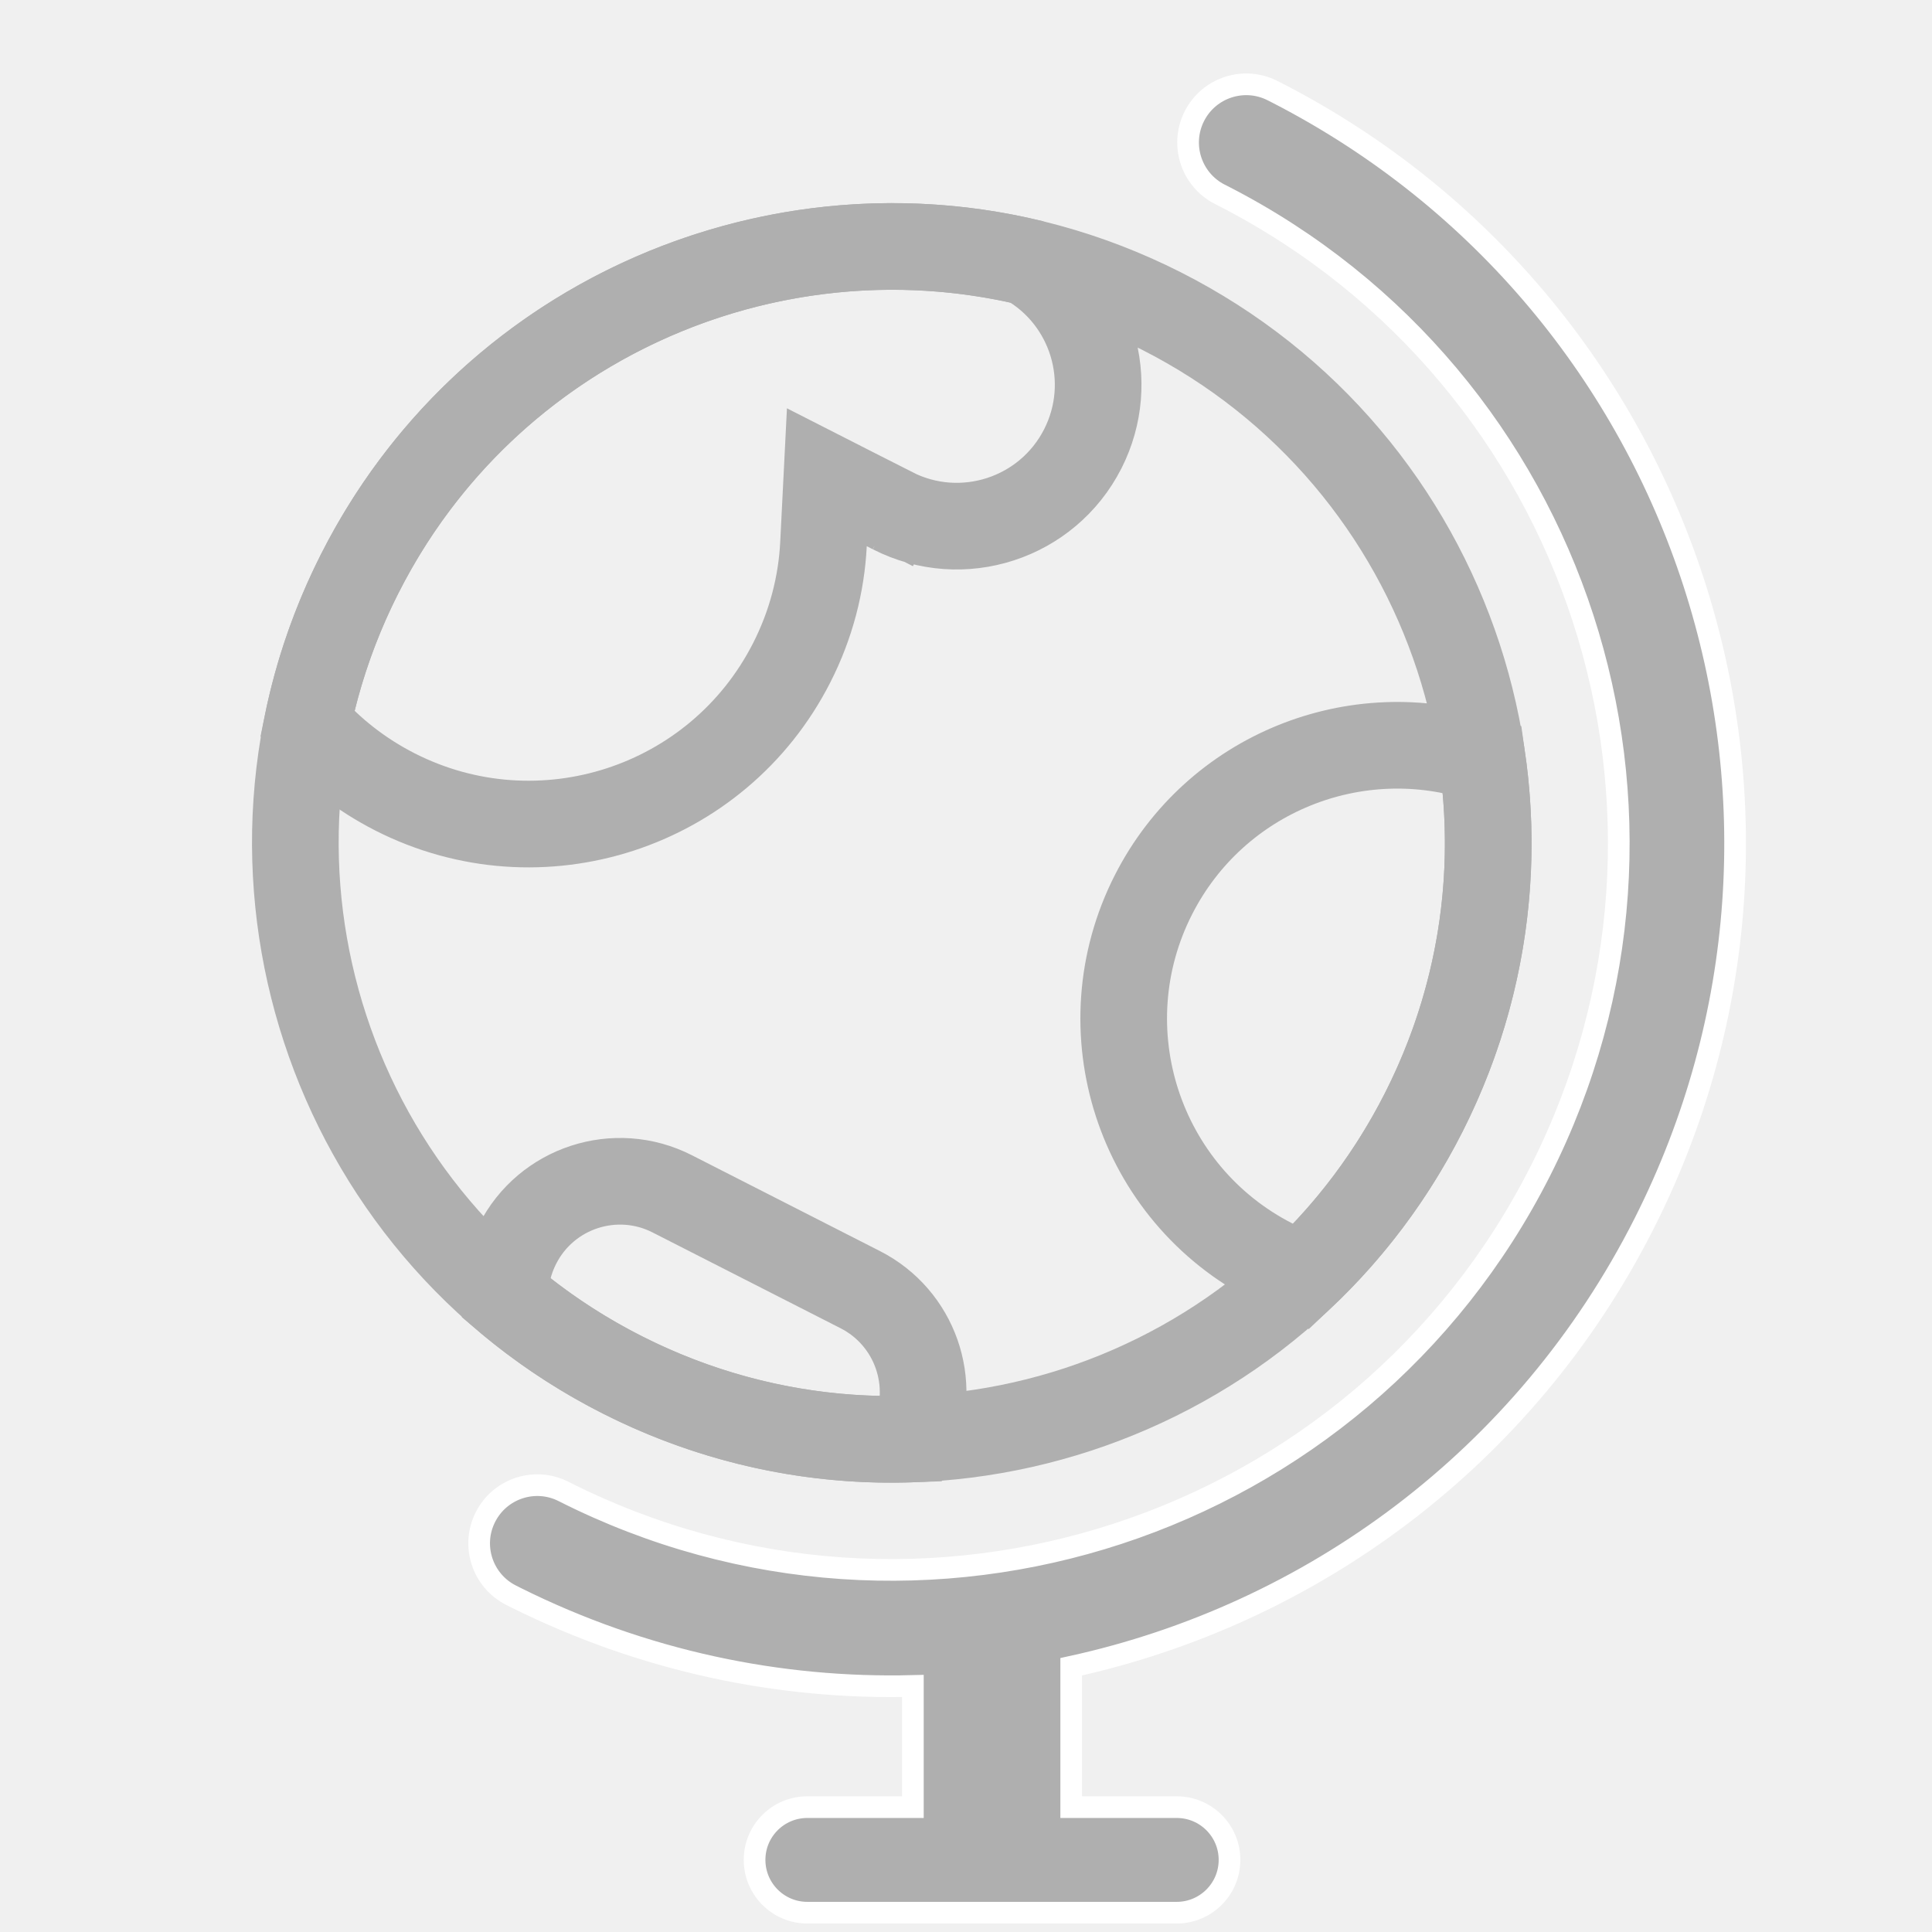
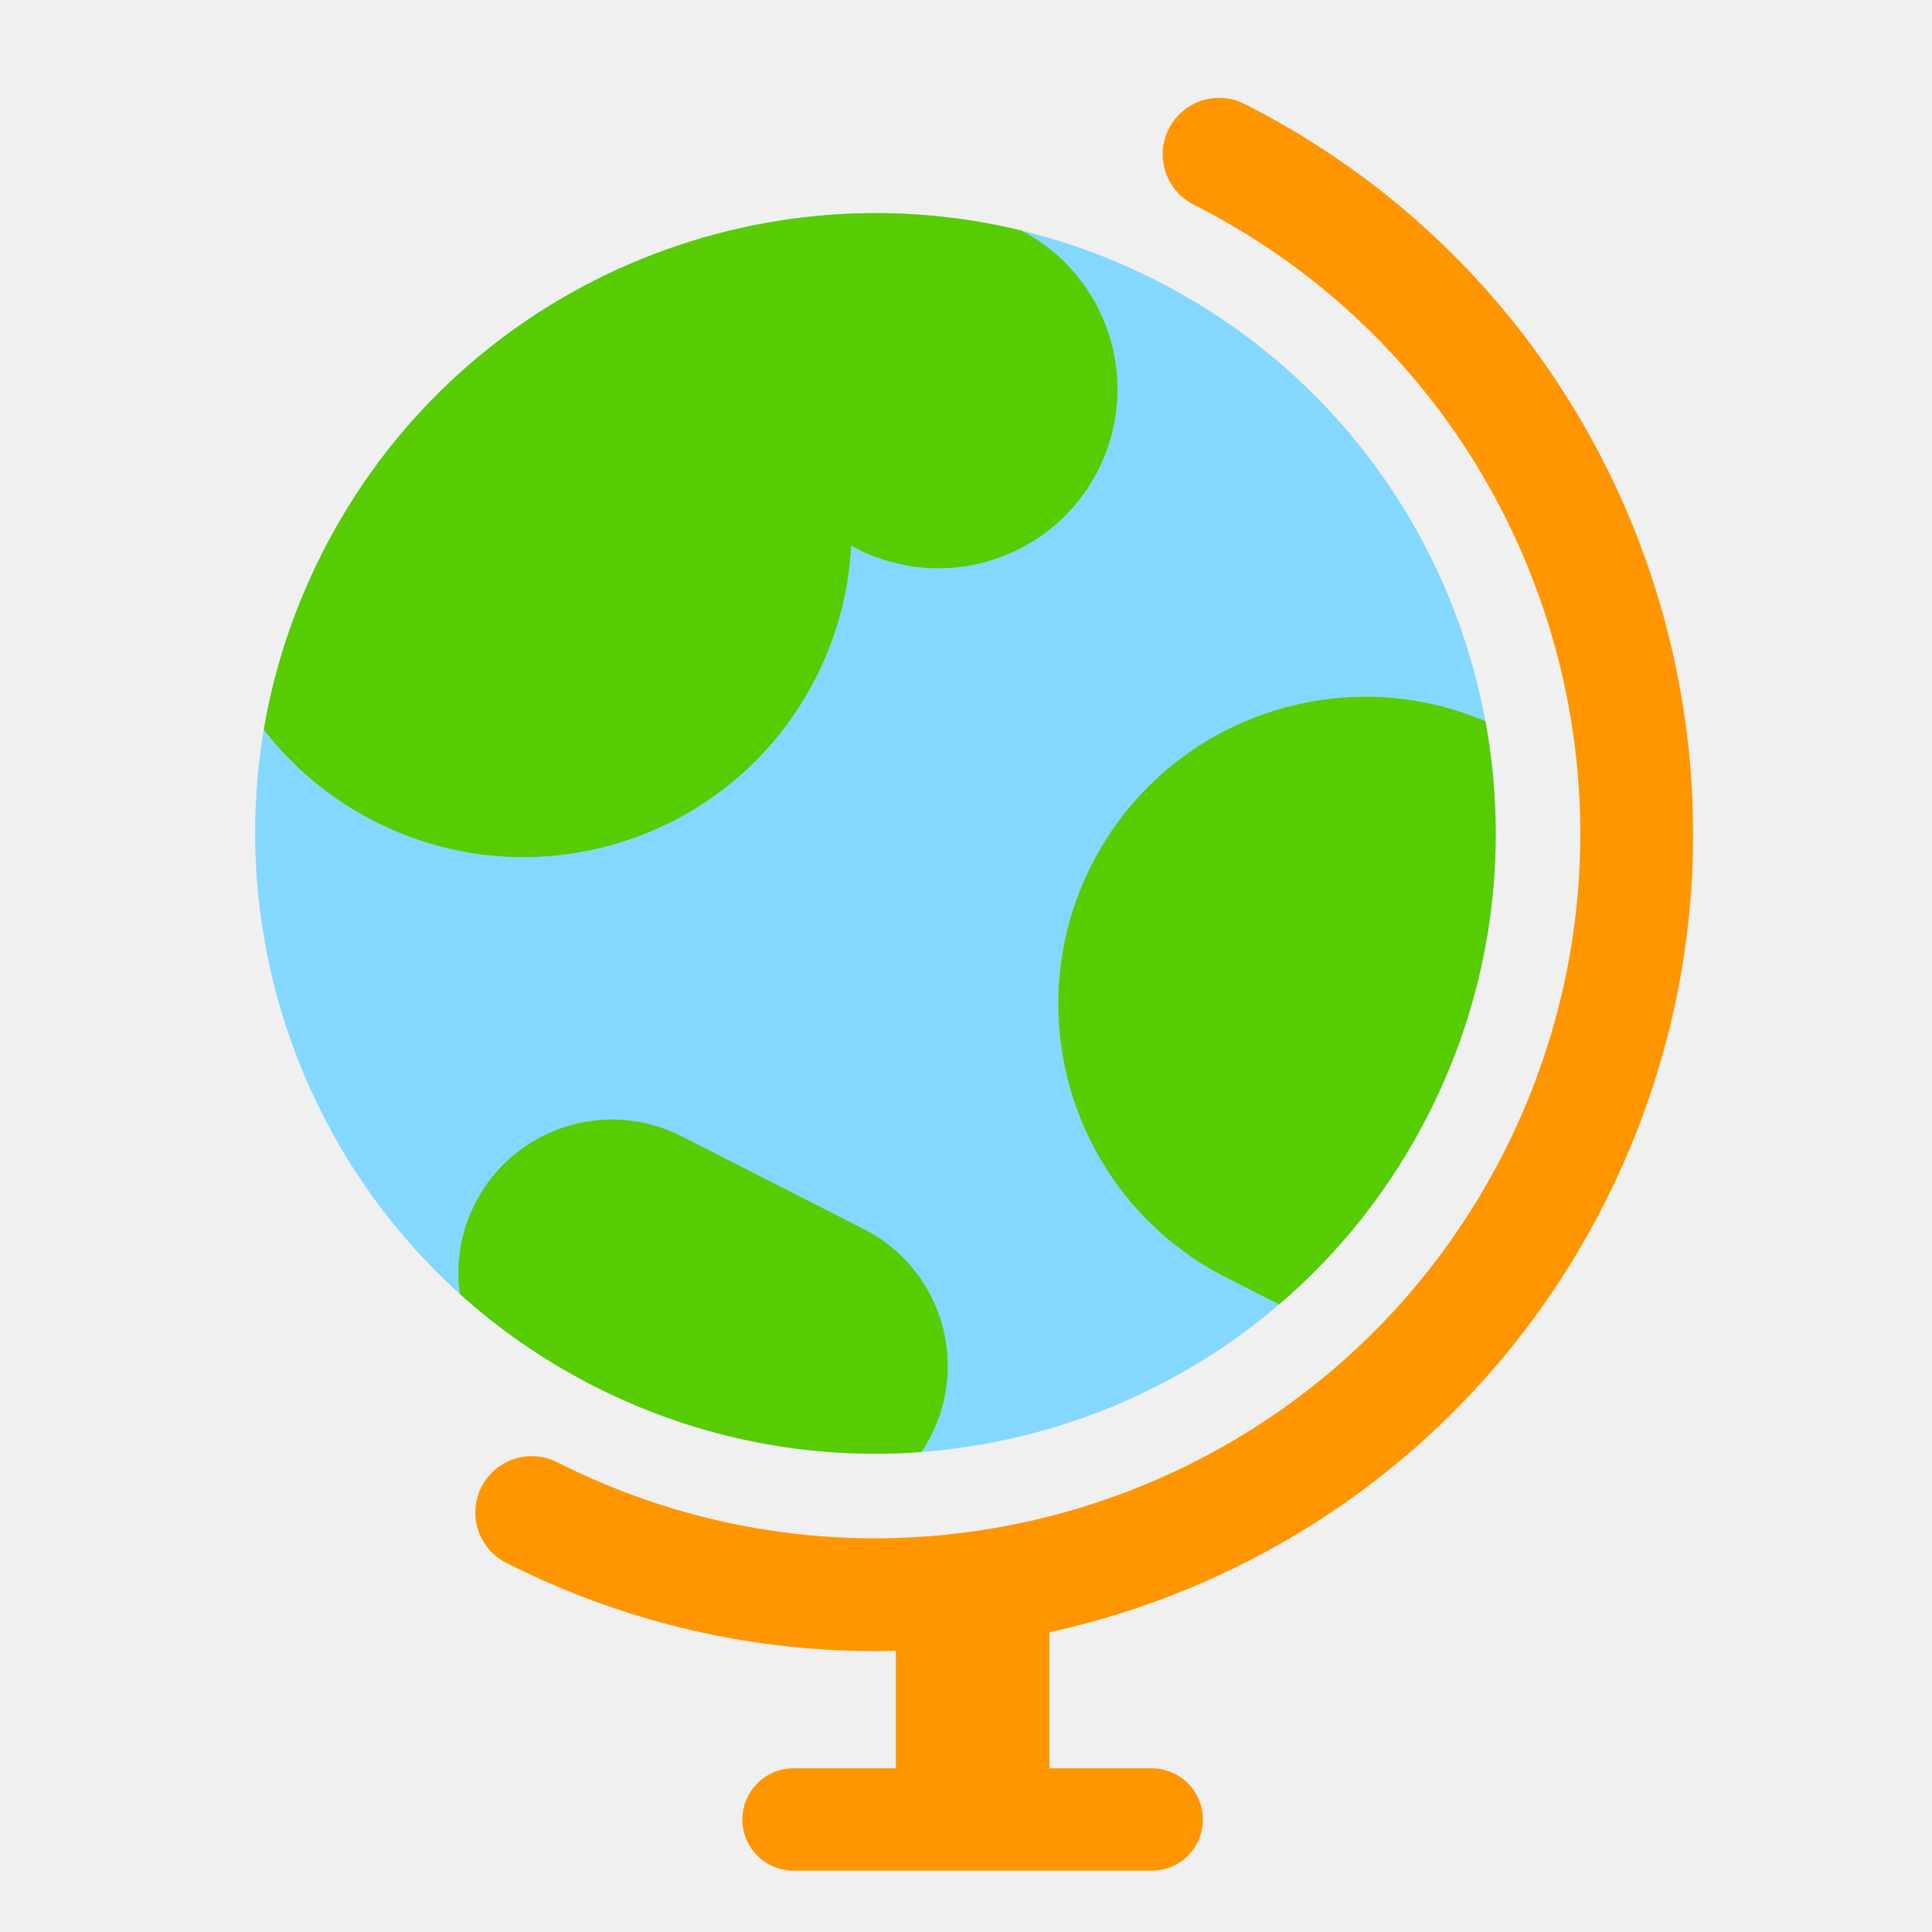
<svg xmlns="http://www.w3.org/2000/svg" width="46" height="46" viewBox="0 0 46 46" fill="none">
-   <path d="M8.565 13.658C12.105 6.662 20.647 3.86 27.644 7.401C34.64 10.942 37.442 19.484 33.901 26.48C30.36 33.477 21.818 36.278 14.822 32.737C7.825 29.197 5.024 20.654 8.565 13.658Z" stroke="#AFAFAF" stroke-width="2.063" stroke-linecap="round" />
-   <path d="M36.674 27.884C40.975 19.385 37.599 9.016 29.136 4.673L29.047 4.628C28.365 4.283 28.092 3.45 28.437 2.767C28.782 2.085 29.615 1.812 30.297 2.157L30.421 2.22C40.223 7.264 44.13 19.283 39.145 29.134C36.307 34.74 31.199 38.441 25.505 39.685V43.027H28.017C28.711 43.027 29.274 43.589 29.274 44.283C29.274 44.977 28.711 45.54 28.017 45.54H19.222C18.528 45.54 17.966 44.977 17.966 44.283C17.966 43.589 18.528 43.027 19.222 43.027H21.735V40.142C18.563 40.224 15.327 39.554 12.291 38.043L12.168 37.981C11.486 37.636 11.212 36.803 11.558 36.121C11.903 35.438 12.736 35.165 13.418 35.511C21.946 39.826 32.358 36.412 36.674 27.884Z" fill="#AFAFAF" stroke="white" stroke-width="0.516" />
-   <path d="M21.251 12.16L20.817 13.013L21.251 12.16L21.105 12.085L19.687 11.363L19.607 12.953C19.559 13.909 19.313 14.872 18.848 15.784C17.087 19.24 12.858 20.614 9.402 18.854C8.585 18.437 7.885 17.884 7.316 17.236C7.564 16.022 7.977 14.819 8.565 13.658C11.579 7.701 18.221 4.784 24.447 6.236C26.001 7.12 26.599 9.079 25.779 10.689C24.935 12.345 22.908 13.004 21.251 12.16ZM20.484 30.707C21.788 31.372 22.332 32.939 21.742 34.261C19.42 34.346 17.044 33.862 14.822 32.737C13.796 32.218 12.861 31.592 12.024 30.88C12.021 30.457 12.116 30.026 12.323 29.622C13.009 28.274 14.658 27.738 16.006 28.425L20.484 30.707ZM27.465 21.3C28.942 18.401 32.294 17.082 35.291 18.069C35.689 20.852 35.267 23.78 33.901 26.48C33.138 27.988 32.143 29.3 30.983 30.395L30.309 30.052C27.107 28.421 25.834 24.502 27.465 21.3Z" stroke="#AFAFAF" stroke-width="2.063" />
+   <rect x="14.336" width="29.533" height="29.533" rx="14.767" transform="rotate(26.843 14.3356 0)" fill="#84D8FF" />
+   <path d="M35.815 27.42C39.985 19.18 36.712 9.126 28.506 4.915L28.42 4.872C27.759 4.537 27.494 3.729 27.828 3.068C28.163 2.406 28.971 2.141 29.632 2.476L29.752 2.537C39.256 7.427 43.044 19.081 38.211 28.633C35.46 34.068 30.507 37.657 24.985 38.863V42.103H27.422C28.095 42.103 28.64 42.648 28.64 43.321C28.64 43.994 28.095 44.54 27.422 44.54H18.894C18.221 44.54 17.675 43.994 17.675 43.321C17.675 42.648 18.221 42.103 18.894 42.103H21.33V39.306C18.255 39.386 15.117 38.736 12.174 37.271L12.054 37.211C11.392 36.876 11.127 36.068 11.462 35.407C11.797 34.745 12.604 34.481 13.266 34.815C21.535 39 31.63 35.689 35.815 27.42Z" fill="#FF9600" />
+   <path fill-rule="evenodd" clip-rule="evenodd" d="M21.939 34.571C19.345 34.767 16.666 34.279 14.175 33.019C12.978 32.413 11.899 31.666 10.948 30.809C10.849 30.094 10.96 29.343 11.313 28.651C12.229 26.853 14.43 26.138 16.229 27.054L20.571 29.266C22.369 30.183 23.084 32.384 22.168 34.182C22.099 34.318 22.022 34.448 21.939 34.571ZM35.367 17.173C35.933 20.241 35.536 23.512 34.019 26.511C33.112 28.302 31.89 29.829 30.455 31.058L29.19 30.414C25.593 28.581 24.163 24.179 25.995 20.582C27.751 17.137 31.863 15.68 35.367 17.173ZM24.321 5.489C26.388 6.57 27.204 9.118 26.142 11.202C25.073 13.3 22.506 14.135 20.407 13.066L20.265 12.993C20.212 14.059 19.938 15.13 19.422 16.142C17.464 19.986 12.761 21.514 8.918 19.555C7.853 19.013 6.966 18.259 6.281 17.371C6.523 15.946 6.981 14.533 7.668 13.175C10.825 6.936 17.807 3.905 24.321 5.489Z" fill="#58CC02" />
</svg>
